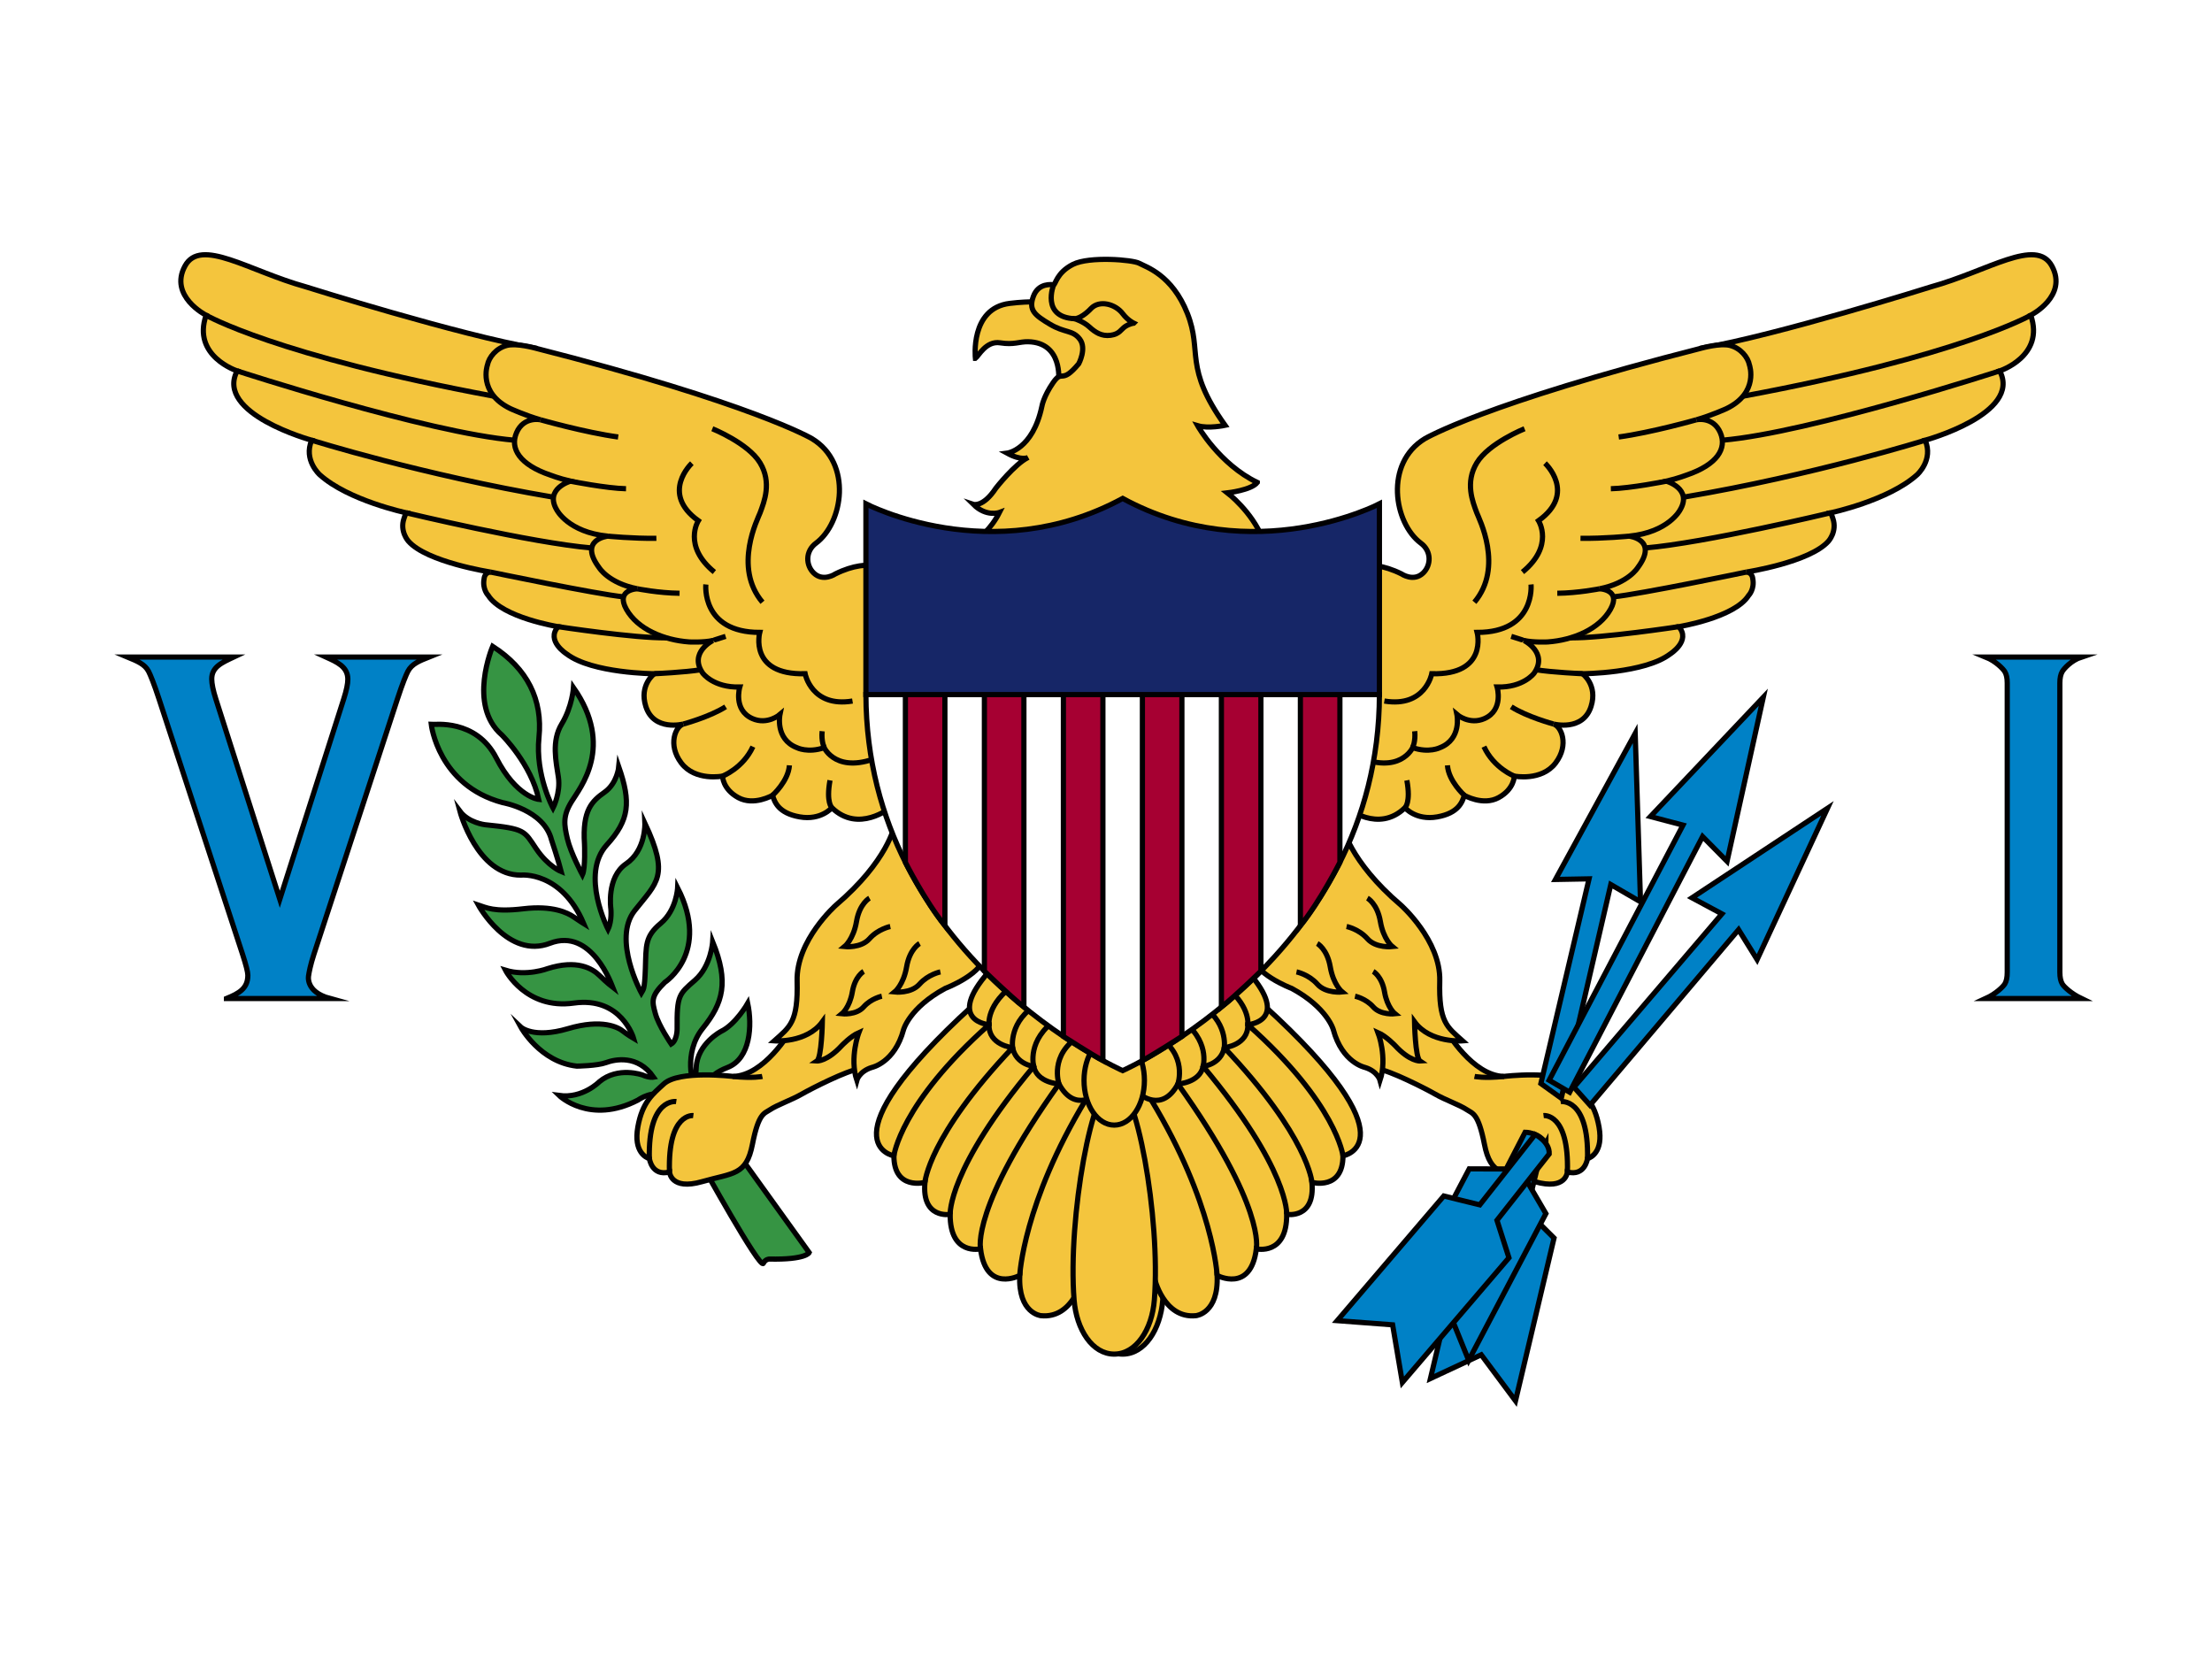
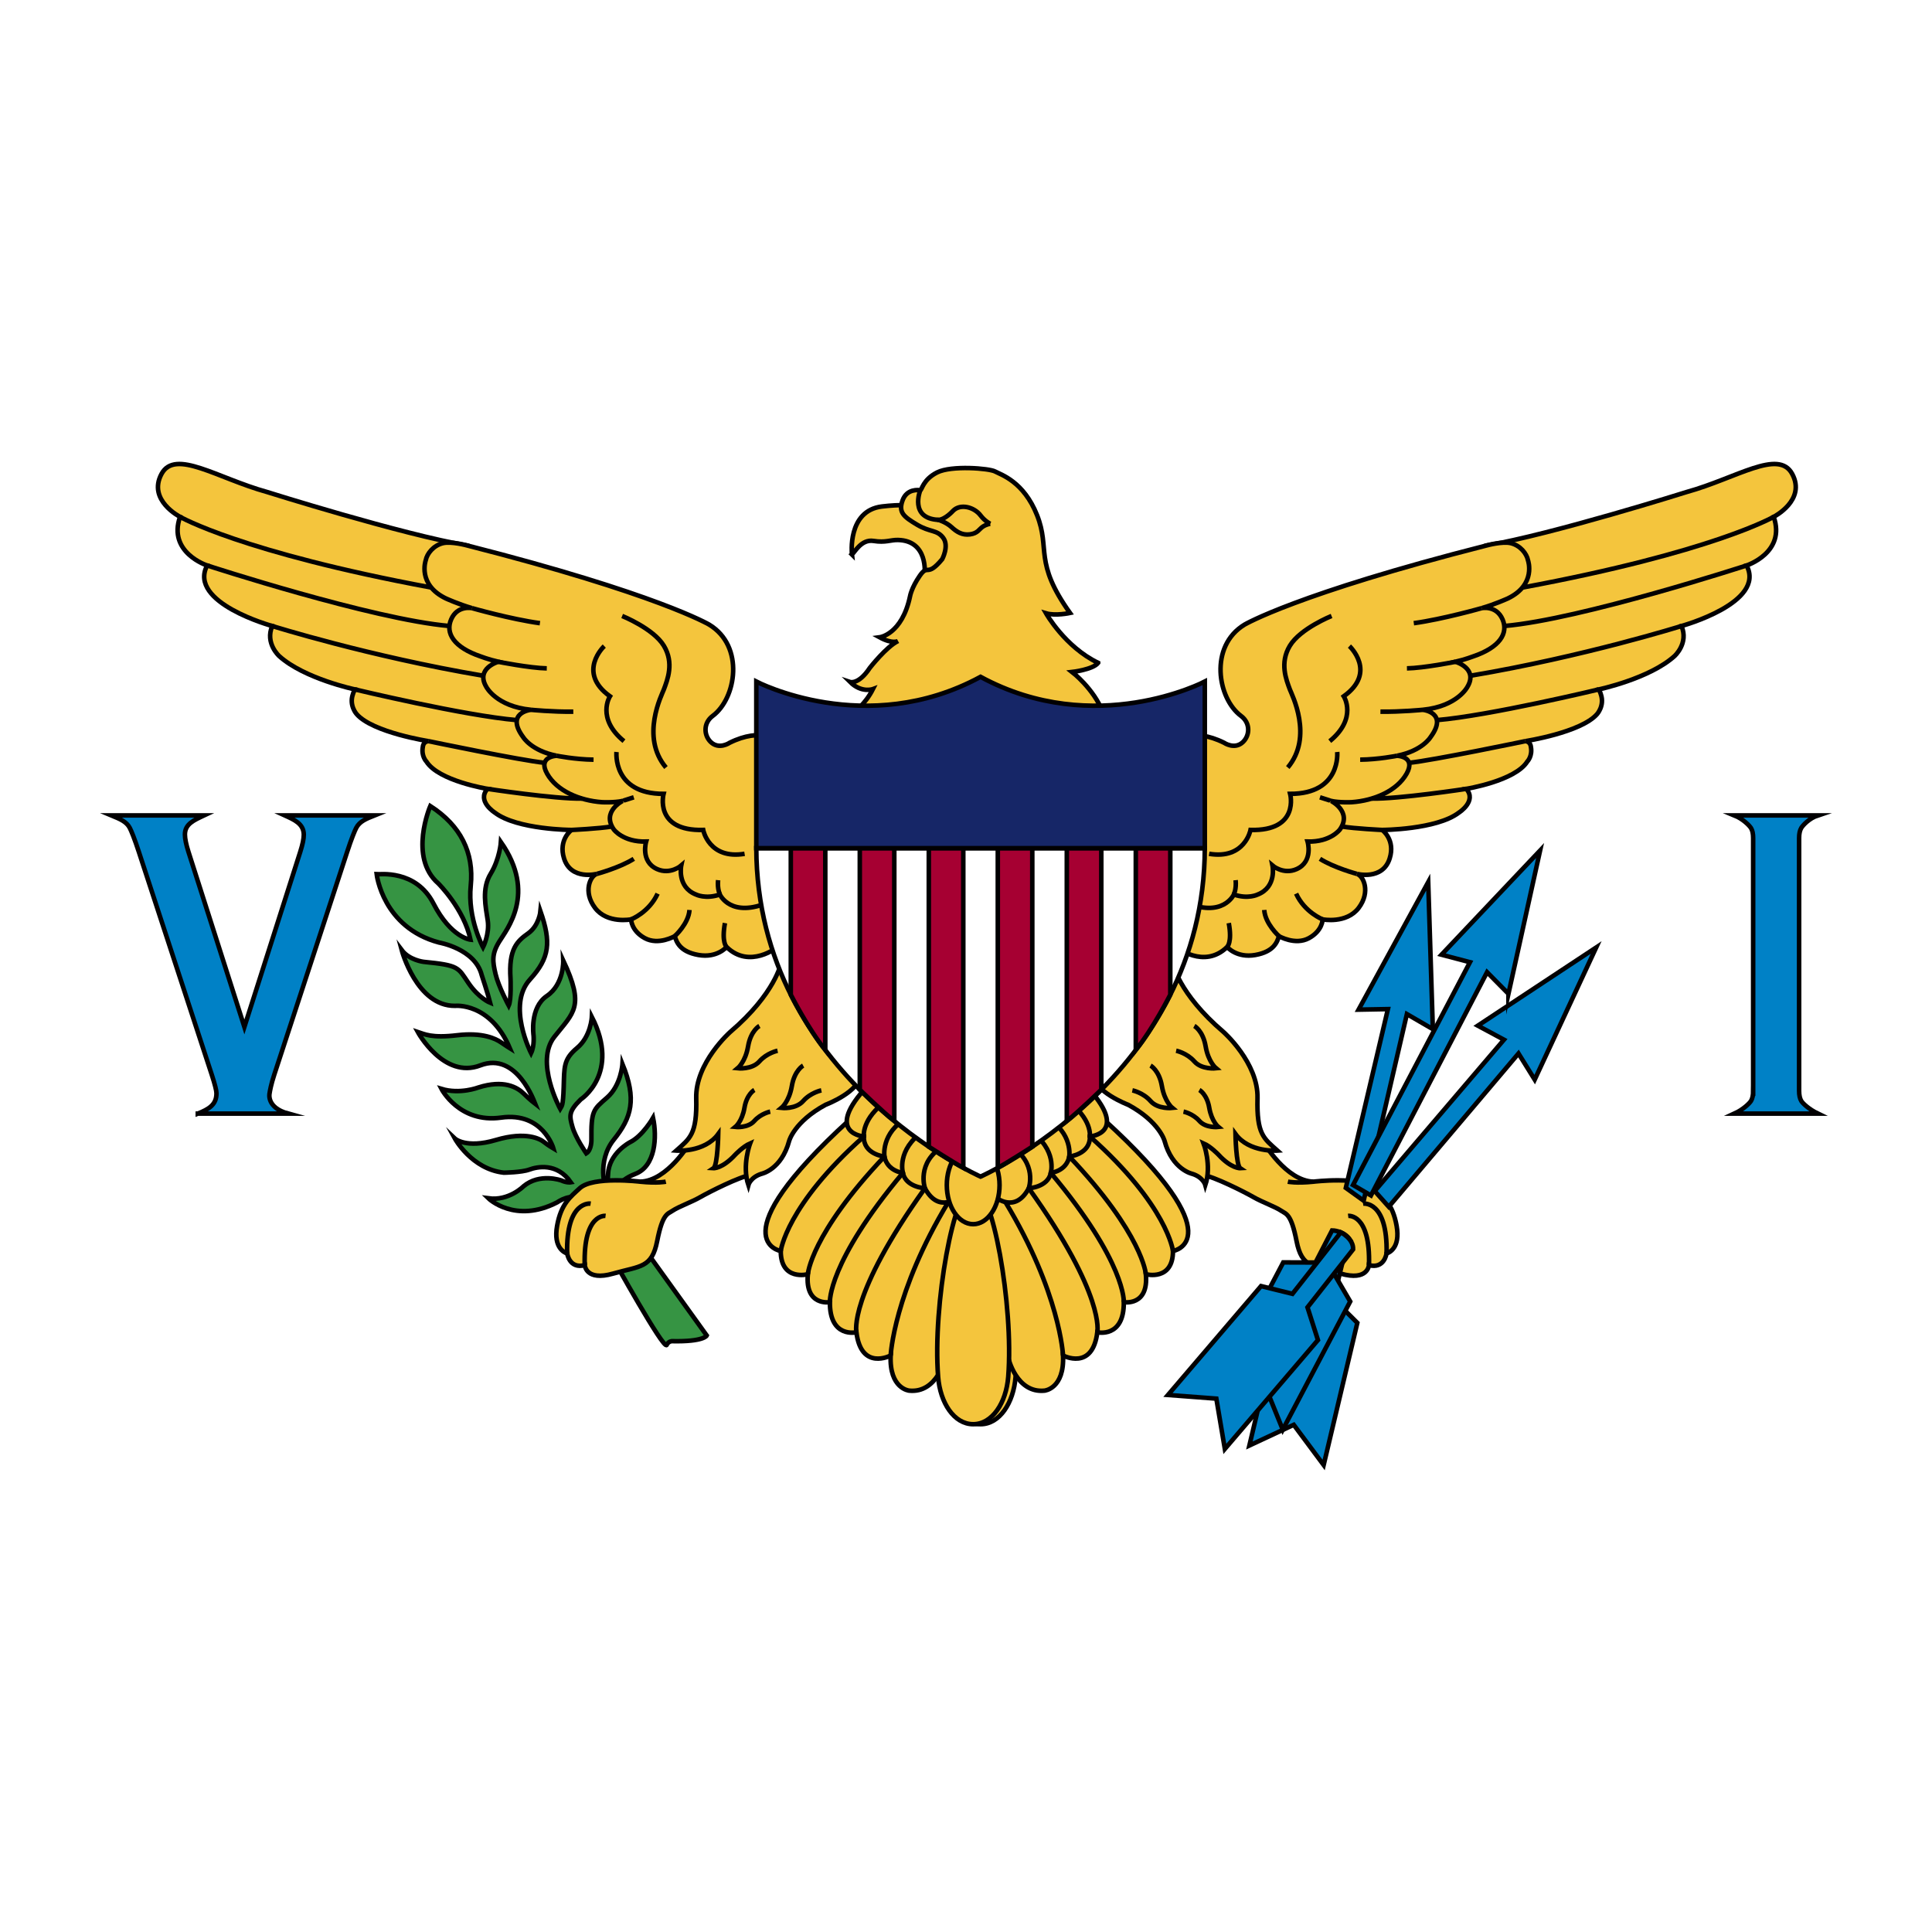
- <svg xmlns="http://www.w3.org/2000/svg" xmlns:xlink="http://www.w3.org/1999/xlink" id="flag-icon-css-vi" width="640" height="480">
-   <path fill="#fff" d="M0 0h640v480H0z" />
-   <path fill="#369443" stroke="#010002" stroke-miterlimit="10" stroke-width="1.506" d="M204.348 314.932s-.518-3.508 6.144-6.08c6.66-2.573 7.18-12.162 5.847-18.554 0 0-3.48 6.08-7.7 8.107 0 0-6.883 3.586-7.198 10.436 0 0-.055 2.506-.573 4.454-.284 1.067-3.332-8.574 2.442-15.746 5.958-7.4 7.624-13.408 2.886-25.1 0 0-.444 7.093-5.107 11.146-4.662 4.054-5.255 4.366-5.18 14.032 0 0 .074 3.352-1.703 4.443 0 0-3.627-5.302-4.59-8.81-.96-3.507-1.405-4.99 2.74-9.042 0 0 13.28-8.58 3.7-27.362 0 0-.295 6.47-4.884 10.29-4.59 3.82-4.22 6.392-4.442 13.018-.22 6.626-.665 6.16-1.183 7.094 0 0-8.438-15.513-1.924-23.776 6.513-8.263 10.14-9.978 2.96-25.335 0 0 .32 7.874-5.43 11.77-5.747 3.9-4.414 13.02-4.414 13.02s.37 3.43-.815 5.924c0 0-8.13-15.858-.37-24.398 6.587-7.25 7.032-12.317 3.48-22.607 0 0-.446 4.755-4.072 7.328-3.627 2.572-6.514 5.145-5.848 15.045 0 0 .296 6.937-.592 8.886 0 0-3.405-6.314-4.367-10.445-.962-4.133-1.333-6.55 1.184-10.68 2.517-4.132 12.51-15.98.592-33.053 0 0-.37 5.535-3.405 10.524-3.035 4.99-1.628 10.914-.962 15.435.666 4.522-1.554 8.887-1.554 8.887s-5.18-9.51-4.07-20.424c1.11-10.913-3.33-19.878-13.398-26.348 0 0-7.328 16.994 2.665 25.647 0 0 8.512 8.42 10.66 18.63 0 0-6.44-.623-12.29-12.004-5.846-11.38-17.985-9.59-18.8-9.667 0 0 2 17.618 20.652 22.607 0 0 11.916 2.027 14.136 10.757 0 0 2 6.003 2.813 9.2 0 0-3.776-1.482-7.255-6.627-3.48-5.145-3.035-5.77-14.804-6.938 0 0-4.736-.546-7.253-3.898 0 0 4.96 18.63 17.69 18.475 0 0 11.622-1.247 18.136 14.032 0 0-1.26-.78-2.96-1.95-1.704-1.168-5.997-3.35-14.51-2.338-8.51 1.014-10.88-.39-13.026-1.09 0 0 8.586 15.746 20.725 11.07 12.14-4.68 18.003 12.377 18.135 12.705 0 0-1.628-1.246-3.775-3.35-2.147-2.106-6.603-4.7-15.026-2.028 0 0-6.07 2.34-12.213.468 0 0 5.92 11.46 19.763 9.51 13.842-1.95 17.32 10.212 17.32 10.212s-1.85-1.09-3.108-2.105c-1.26-1.013-5.922-3.664-15.914-.7-9.993 2.96-13.62-.47-13.62-.47s5.55 10.135 16.21 11.304c0 0 5.922-.077 8.438-1.012 2.517-.936 9.18-2.417 13.768 4.21 0 0-1.258.233-3.183-.624 0 0-7.106-2.573-12.51 1.948 0 0-4.81 4.91-11.62 3.976 0 0 8.808 8.575 22.798 1.325 0 0 4.737-3.43 8.216-.78 3.48 2.652 11.548-2.57 11.548-2.57z" />
-   <g fill="#f4c53d" stroke="#010002" stroke-miterlimit="10" stroke-width="1.505">
-     <path d="M282.21 103.676s-1.624-14.507 9.968-15.902c12.09-1.455 18.06 1.091 18.06 1.091l5.429 10.654-1.875 7.171-7.5 3.43s1.282-11.017-8.817-11.246c-2.559-.058-4.063.957-8.11.315-4.07-.647-6.247 3.826-7.154 4.487z" />
-     <path d="M363.778 139.586c-1.727 2.234-8.635 3.014-8.635 3.014s7.106 5.457 10.165 13.252c3.06 7.795-82.357.052-82.357.052s3.702-2.65 6.22-7.64c0 0-3.776 1.404-7.55-2.338 0 0 2.81.935 6.512-4.677 0 0 5.478-7.017 9.327-8.888 0 0-1.778 1.092-6.07-1.247 0 0 7.4-.935 10.066-13.564 0 0 .444-2.805 3.256-6.858 2.813-4.054 2.22.78 7.402-5.457 0 0 2.37-4.417.296-7.12-2.072-2.702-4.293-1.714-8.635-4.313-4.343-2.598-6.267-4.053-4.787-8.055 1.48-4 5.33-3.378 5.872-3.378.543 0 .84-3.483 5.577-5.873s17.32-1.35 19.195-.312c1.875 1.04 9.474 3.274 13.915 14.5 4.44 11.224-1.184 15.434 10.906 32.375 0 0-4.836 1.04-7.945.104 0 0 6.266 11.12 17.27 16.422z" />
-     <path fill="none" d="M310.93 92.217c-9.845-.468-6.07-9.848-6.07-9.848" />
-     <path d="M328.028 93.503s-1.74-.818-3.21-2.767c-2.066-2.735-6.672-4.053-9.15-1.48 0 0-2.518 2.805-4.74 2.96 0 0 2.518.78 4.258 2.38 1.74 1.597 3.552 2.766 6.143 2.415 2.59-.35 2.997-1.714 4.218-2.532 1.22-.82 2.48-.975 2.48-.975z" />
+ <svg xmlns="http://www.w3.org/2000/svg" xmlns:xlink="http://www.w3.org/1999/xlink" id="flag-icon-css-vi" width="512" height="512">
+   <path fill="#fff" d="M0 0h512v512H0z" />
+   <path fill="#369443" stroke="#010002" stroke-miterlimit="10" stroke-width="1.204" d="M163.478 315.945s-.414-2.806 4.915-4.864c5.33-2.057 5.744-9.728 4.678-14.84 0 0-2.782 4.863-6.157 6.484 0 0-5.507 2.87-5.76 8.35 0 0-.043 2.002-.458 3.562-.227.853-2.664-6.86 1.954-12.598 4.766-5.92 6.1-10.726 2.31-20.08 0 0-.357 5.675-4.087 8.917-3.73 3.243-4.205 3.493-4.145 11.226 0 0 .06 2.682-1.362 3.555 0 0-2.902-4.24-3.672-7.047-.77-2.806-1.125-3.99 2.19-7.234 0 0 10.625-6.865 2.962-21.89 0 0-.237 5.177-3.908 8.233-3.67 3.056-3.375 5.114-3.553 10.414-.178 5.302-.533 4.928-.947 5.676 0 0-6.75-12.41-1.54-19.02 5.21-6.61 8.113-7.983 2.37-20.268 0 0 .254 6.3-4.345 9.417-4.598 3.118-3.532 10.414-3.532 10.414s.297 2.743-.65 4.74c0 0-6.505-12.688-.296-19.52 5.27-5.8 5.625-9.854 2.783-18.086 0 0-.355 3.804-3.257 5.862-2.902 2.058-5.21 4.116-4.678 12.036 0 0 .237 5.55-.474 7.11 0 0-2.724-5.052-3.493-8.357-.77-3.305-1.066-5.24.947-8.544 2.013-3.304 10.007-12.783.474-26.44 0 0-.296 4.427-2.724 8.42-2.428 3.99-1.303 8.73-.77 12.346.533 3.617-1.243 7.11-1.243 7.11s-4.146-7.61-3.258-16.34c.888-8.73-2.665-15.902-10.718-21.078 0 0-5.863 13.595 2.13 20.517 0 0 6.81 6.736 8.528 14.905 0 0-5.15-.5-9.83-9.604-4.677-9.105-14.39-7.67-15.04-7.733 0 0 1.6 14.094 16.52 18.085 0 0 9.535 1.622 11.31 8.606 0 0 1.6 4.802 2.25 7.36 0 0-3.02-1.186-5.802-5.302-2.783-4.116-2.428-4.615-11.843-5.55 0 0-3.79-.437-5.803-3.118 0 0 3.967 14.905 14.152 14.78 0 0 9.297-.998 14.508 11.225 0 0-1.007-.624-2.368-1.56-1.362-.935-4.797-2.682-11.607-1.87-6.81.81-8.705-.313-10.423-.874 0 0 6.87 12.597 16.58 8.856 9.712-3.742 14.403 9.902 14.51 10.165 0 0-1.304-.998-3.02-2.682-1.72-1.684-5.284-3.76-12.022-1.62 0 0-4.856 1.87-9.77.373 0 0 4.737 9.167 15.81 7.608 11.073-1.56 13.856 8.17 13.856 8.17s-1.48-.873-2.486-1.684c-1.006-.81-4.737-2.93-12.73-.56-7.995 2.368-10.897-.376-10.897-.376s4.44 8.107 12.968 9.043c0 0 4.738-.063 6.75-.812 2.014-.748 7.344-1.933 11.015 3.368 0 0-1.007.187-2.546-.5 0 0-5.685-2.057-10.008 1.56 0 0-3.85 3.93-9.297 3.18 0 0 7.046 6.86 18.238 1.06 0 0 3.79-2.743 6.573-.623 2.784 2.12 9.238-2.058 9.238-2.058z" />
+   <g fill="#f4c53d" stroke="#010002" stroke-miterlimit="10" stroke-width="1.204">
+     <path d="M225.77 146.942s-1.3-11.606 7.973-12.722c9.672-1.164 14.449.873 14.449.873l4.342 8.523-1.5 5.737-6 2.744s1.026-8.814-7.053-8.997c-2.048-.046-3.25.766-6.488.252-3.257-.517-4.999 3.061-5.724 3.59z" />
+     <path d="M291.023 175.67c-1.382 1.787-6.908 2.41-6.908 2.41s5.684 4.366 8.132 10.602c2.447 6.236-65.886.042-65.886.042s2.962-2.12 4.975-6.11c0 0-3.02 1.12-6.04-1.872 0 0 2.25.748 5.21-3.742 0 0 4.383-5.612 7.462-7.11 0 0-1.42.874-4.855-.997 0 0 5.92-.748 8.053-10.85 0 0 .355-2.246 2.605-5.49 2.25-3.242 1.777.625 5.922-4.364 0 0 1.895-3.535.237-5.697-1.66-2.162-3.436-1.372-6.91-3.45-3.474-2.08-5.013-3.243-3.83-6.444 1.185-3.202 4.265-2.704 4.7-2.704.433 0 .67-2.785 4.46-4.697 3.79-1.914 13.856-1.082 15.356-.25 1.5.83 7.58 2.618 11.132 11.598 3.553 8.98-.947 12.348 8.724 25.9 0 0-3.868.833-6.355.084 0 0 5.013 8.897 13.816 13.138z" />
+     <path fill="none" d="M248.744 137.775c-7.875-.374-4.855-7.88-4.855-7.88" />
+     <path d="M262.423 138.804s-1.392-.655-2.57-2.214c-1.65-2.188-5.336-3.243-7.32-1.185 0 0-2.013 2.245-3.79 2.37 0 0 2.014.623 3.406 1.902 1.39 1.278 2.84 2.214 4.914 1.933 2.072-.28 2.398-1.372 3.375-2.027.976-.655 1.983-.78 1.983-.78z" />
  </g>
-   <path fill="#369443" stroke="#010002" stroke-miterlimit="10" stroke-width="1.506" d="M202.813 336.456s-.222-6.314 7.772-6.782l23.537 32.74s-.888 2.103-11.547 1.87c0 0-1.128-.008-1.72 1.24-.91 1.914-18.042-29.068-18.042-29.068z" />
-   <g id="a" fill="#f4c53d" stroke="#010002" stroke-width="10" transform="translate(3.597 26.17) scale(.15055)">
+   <path fill="#369443" stroke="#010002" stroke-miterlimit="10" stroke-width="1.204" d="M162.25 333.164s-.177-5.05 6.218-5.425l18.83 26.19s-.71 1.684-9.238 1.497c0 0-.903-.006-1.376.992-.728 1.53-14.433-23.256-14.433-23.256z" />
+   <g id="a" fill="#f4c53d" stroke="#010002" stroke-width="10" transform="translate(2.878 84.937) scale(.12044)">
    <path d="M1494.918 1807.886s-49.82 85.606-110.13 86.987c0 0-103.74-12.628-133.073 14.498-20.454 18.916-41.3 34.52-49.82 82.846-8.523 48.326 16.387 58.682 22.287 60.753 0 0 4.59 34.518 38.676 25.543 0 0 1.967 35.9 62.276 18.64 60.31-17.26 85.22-11.736 97.02-71.8 11.8-60.06 22.693-59.078 33.43-66.275 14.423-9.665 41.518-18.8 61.62-30.376 18.062-10.4 87.187-45.565 110.786-48.326 23.6-2.76 18.355-82.154 18.355-82.154h-60.964l-29.498-43.493-60.964 53.156zm192.01-429.409s-60.965 49.707-112.096 0c0 0-20.65 24.853-61.948 17.604-41.3-7.248-48.182-28.995-52.115-41.42 0 0-35.728 20.84-65.882 4.38-30.155-16.463-30.155-41.316-30.155-41.316s-52.443 10.338-79.32-25.207c-26.876-35.545-10.488-70.754 3.934-74.897 0 0-56.7 14.854-72.11-33.828-13.11-41.422 16.39-62.824 16.39-62.824s-119.47-.574-168.473-37.97c0 0-40.643-25.544-16.388-52.468 0 0-107.507-17.26-134.384-60.062 0 0-11.8-11.736-7.866-32.448 0 0 .656-11.736 12.455-12.427 0 0-122.6-18.937-157.982-59.372 0 0-17.044-18.64-8.522-43.492 0 0 1.803-6.56 4.753-10.96 0 0-111.605-23.56-166.67-73.266 0 0-31.787-28.32-15.4-66.29 0 0-186.505-51.073-143.24-133.228 0 0-87.185-28.305-59.653-107.008 0 0-72.11-36.59-40.643-94.58 30.114-55.5 122.585 9.664 232.08 39.96 0 0 296.28 93.28 442.188 118.106l414.573 617.222 241.892 93.2 24.58 172.593z" />
    <path d="M1689.878 923.866s-38.857-29.17-108.163 5.178c0 0-23.333 16.068-41.687-1.536-15.336-14.71-16.775-41.83 4.322-57.49 51.623-38.316 70.798-153.263-7.866-200.898 0 0-114.063-67.656-532.32-174.095 0 0-35.044-9.717-53.727-5.057-20.572 5.13-34.743 22.782-37.65 37.886 0 0-18.715 53.188 44.206 83.62 0 0 28.408 13 57.687 21.402 0 0-32.16-6.952-45.887 24.853-13.11 30.375 5.9 61.442 64.898 81.463 0 0 15.958 6.21 38.677 11.736 0 0-50.476 14.497-26.22 55.23 0 0 21.632 42.802 98 50.396 0 0-57.03 6.213-16.715 60.408 0 0 17.7 29.686 73.42 40.732 0 0-42.282 1.38-20.977 39.35 21.305 37.972 71.44 59.373 120.775 62.825 0 0 26.72 1.382 45.403-2.76 0 0-46.87 23.473-19.338 62.824 0 0 20.32 27.96 71.125 26.58 0 0-13.187 43.944 24.09 60.58 29.008 12.943 53.1-7.768 53.1-7.768s-9.834 47.118 32.448 63.687c0 0 21.14 10.873 52.606 0 0 0 24.09 53.85 109.638 16.05 85.545-37.798 20.156-355.197 20.156-355.197zm5.074 489.39s-12.552 67.393-112.09 152.22c0 0-76.8 67.745-74.834 145.757 2.003 79.44-13.766 88.368-43.92 115.292 0 0 62.275 4.833 92.43-36.59 0 0-1.312 69.037-10.49 75.25 0 0 19.532 1.246 47.854-29.685 0 0 17.044-17.95 32.777-24.853 0 0-18.356 47.636-3.934 91.82 0 0 4.59-17.26 28.843-24.854 0 0 43.92-8.975 60.964-72.49 0 0 11.144-42.112 79.975-79.392 0 0 78.007-29.42 76.04-67.87-1.965-38.447-173.618-244.604-173.618-244.604z" />
    <path stroke-miterlimit="10" d="M2056.524 2282.172s-17.87 78.856-79.975 72.49c0 0-43.922-4.143-40.644-77.323 0 0-64.898 34.518-75.386-51.088 0 0-58.998 13.807-58.342-66.276 0 0-55.065 9.665-48.51-61.443 0 0-59.653 15.88-59.653-51.088 0 0-139.628-23.157 151.428-288.576l259.59 154.642-48.51 368.66z" />
    <path d="M2085.368 1928.287s-43.265 38.385-74.075-18.915c0 0-41.954-2.07-48.51-33.828 0 0-34.087-3.452-40.642-35.9 0 0-46.542-4.832-45.23-44.183 0 0-84.62-6.53-.028-102.333 84.59-95.802 228.153 158.945 228.153 158.945l-19.667 76.215zm48.275-23.747c41.94 0 89.463 261.995 77.13 419.84-4.48 57.328-35.19 104.152-77.13 104.152s-72.65-46.824-77.13-104.15c-12.333-157.846 35.19-419.843 77.13-419.843" />
    <ellipse cx="2133.643" cy="1902.468" rx="58.032" ry="85.951" />
    <path fill="none" stroke-miterlimit="10" d="M1935.906 2277.34s6.555-138.765 126.824-337.594m-202.21 286.506s-18.683-80.083 150.773-316.88c0 0-19.666-56.612 40.643-92.856m-249.76 343.46s-5.243-86.642 160.607-284.433c0 0-14.65-51.088 45.445-91.82m-254.56 314.81s6.228-87.677 168.472-258.89c0 0-8.117-52.468 50.023-84.916m-278.15 292.72s11.8-100.105 182.895-251.987c0 0-5.9-39.35 51.132-79.393" />
    <path fill="none" d="M372.257 431.976s134.384 77.806 552.895 155.612M431.91 538.984S795.627 657.63 965.01 672.21m-389.86 0s213.37 66.98 463.238 109.247m-281.17 30.31s241.072 57.905 356.164 67.515m-194.41 46.31s203.908 42.526 255.572 47.64m-125.777 57.297s148.806 22.61 208.03 21.4m-23.17 69.038s60.166-2.826 89.08-7.626m-33.36 104.278s51.132-13.807 81.286-33.138m-5.9 133.242s39.333-15.188 58.343-56.61m37.693 93.545s30.48-27.27 32.448-57.647m81.614 81.464s-11.413-9.845-3.605-52.64m-11.145-62.825s-5.9-12.254-3.933-31.585m-211.082-581.293s68.83 27.615 91.775 65.585c22.944 37.97 7.833 74.873 0 96.047-3.936 10.64-52.443 104.16 4.59 171.816m-95.382 73.525s.33-.345 24.584-7.94m-169.784-91.473s41.026 8.26 81.286 8.63m-137.99-109.77s48.183 4.833 93.414 4.142m-165.194-109.77s69.486 13.808 106.852 14.5m-164.54-132.553s85.7 24.46 149.463 33.138m141.596 50.397s-61.62 57.3 12.455 110.46c0 0-30.81 48.325 30.81 98.722m-16.388 23.82s-9.177 92.154 103.574 92.16c0 0-21.633 82.157 87.186 79.396 0 0 12.455 65.585 91.12 52.468m-173.327 721.441s-17.84 3.97-56.54 0m-108.818 48.326s-54.41-8.286-51.787 109.768m84.565-82.845s-49.165-6.213-45.887 108.388m520.654-384.536s-23.6 4.833-39.988 23.473c-16.39 18.64-47.854 15.188-47.854 15.188s17.044-13.807 22.944-48.326c5.9-34.52 24.91-44.875 24.91-44.875m-56.3-32.688s-23.598 4.833-39.986 23.473c-16.388 18.64-47.854 15.188-47.854 15.188s17.044-13.807 22.944-48.326c5.9-34.52 24.91-44.874 24.91-44.874m23.76 188.537s-20.604 4.22-34.913 20.495c-14.31 16.275-41.783 13.26-41.783 13.26s14.882-12.055 20.033-42.194c5.15-30.14 21.75-39.18 21.75-39.18" />
  </g>
-   <use width="100%" height="100%" stroke="#010002" stroke-width="10" transform="matrix(-1 0 0 1 647.195 0)" xlink:href="#a" />
-   <path fill="#0081c6" stroke="#010002" stroke-miterlimit="10" stroke-width="1.505" d="M466.05 255.929l-14.32 61.815-5.908-4.244 13.94-59.222-9.72.178 23.071-42.248 1.538 48.71zm36.97 13.05l-42.979 50.784-4.654-5.21 42.816-50.14-8.661-4.649 39.205-25.896-20.357 43.77z" />
-   <path fill="#0081c6" stroke="#010002" stroke-miterlimit="10" stroke-width="1.505" d="M492.61 242.045l-38.466 73.965-5.928-3.46 38.726-73.813-9.432-2.477 32.668-34.52-10.486 47.47z" />
-   <path fill="#0081c6" stroke="#010002" stroke-miterlimit="10" stroke-width="1.506" d="M444.625 338.57l-2.88 11.78 7.887 7.86-11.15 47.092-9.915-13.32-14.694 6.858 11.15-47.093 10.336-2.88 2.682-11.76s3.127-1.225 6.583 1.464z" />
-   <path fill="#0081c6" stroke="#010002" stroke-miterlimit="10" stroke-width="1.506" d="M447.266 330.802l-5.678 10.594 5.688 9.74-22.342 42.45-6.306-15.57-15.878 2.62 22.343-42.45 10.692.035 5.483-10.627s3.988-.008 5.998 3.21z" />
-   <path fill="#0081c6" stroke="#010002" stroke-miterlimit="10" stroke-width="1.506" d="M448.225 333.883L433.12 353.07l3.463 10.84-30.837 36.068-2.818-16.664-16.03-1.21 30.837-36.068 10.41 2.566 16.02-20.37s4.298 2.134 4.06 5.65zM65.524 288.898c3.6-1.47 6.193-2.888 6.182-6.73-.002-.916-.51-2.943-1.533-6.08l-24.177-73.89c-1.432-4.39-2.514-7-3.017-7.962-1.087-2.08-3.22-2.928-6.094-4.125h30.729c-3.338 1.578-6.382 2.83-6.353 6.37.01 1.35.39 3.256 1.175 5.717l18.52 57.983 18.504-57.983c.785-2.46 1.19-4.366 1.177-5.718-.036-3.638-3.205-4.95-6.32-6.37H124.1c-2.724 1.092-4.943 1.947-6.083 4.126-.503.96-1.585 3.57-3.016 7.96L90.825 276.09c-1.023 3.137-1.393 5.198-1.534 6.152 0 0-1.112 4.673 6.183 6.658h-29.95zm515.231-7.598v-83.663c0-1.447-.238-2.556-.715-3.33-.477-.77-2.554-2.994-5.518-4.196h27.689c-2.963.982-5.04 3.366-5.517 4.162-.477.796-.715 1.918-.715 3.366v83.66c0 1.497.247 2.643.74 3.44.494.795 2.53 2.738 5.493 4.16h-27.689c2.964-1.348 5.04-3.425 5.518-4.197.477-.77.715-1.905.715-3.4z" />
-   <path fill="#fff" stroke="#010002" stroke-width="1.506" d="M324.823 309.767s74.102-32.838 74.287-108.803H250.536c.185 75.965 74.287 108.803 74.287 108.803z" />
-   <path fill="#a60032" stroke="#010002" stroke-width="1.505" d="M261.96 200.96v48.537s5.675 11.257 11.428 18.317V200.96H261.96zm22.857 0v80.01s7.147 7.008 11.428 10.386V200.96h-11.428zm22.857 0v98.9s8.154 5.265 11.43 6.993V200.96h-11.43zm80 0v48.537s-5.676 11.257-11.43 18.317V200.96h11.43zm-22.857 0v80.01s-7.147 7.008-11.43 10.386V200.96h11.43zm-22.857 0v98.9s-8.154 5.265-11.43 6.993V200.96h11.43z" />
-   <path fill="#162667" stroke="#010002" stroke-miterlimit="10" stroke-width="1.506" d="M399.11 145.773s-36.36 19.02-74.287-1.56c-37.926 20.58-74.287 1.56-74.287 1.56v55.19H399.11v-55.19z" />
+   <use width="100%" height="100%" stroke="#010002" stroke-width="10" transform="matrix(-1 0 0 1 517.756 0)" xlink:href="#a" />
+   <path fill="#0081c6" stroke="#010002" stroke-miterlimit="10" stroke-width="1.204" d="M379.721 272.736l-6.88-3.992-11.456 49.453-4.727-3.396 11.151-47.378-7.775.143 18.457-33.799 1.23 38.969zm26.991 13.375l-4.296-6.927-34.383 40.628-3.723-4.168 34.253-40.113-6.929-3.719 31.364-20.716-16.286 35.015z" />
+   <path fill="#0081c6" stroke="#010002" stroke-miterlimit="10" stroke-width="1.204" d="M399.754 263.368l-5.665-5.73-30.774 59.17-4.742-2.767 30.98-59.05-7.545-1.982 26.135-27.617-8.389 37.977zM355.7 334.857l-2.305 9.424 6.31 6.288-8.92 37.674-7.932-10.656-11.754 5.486 8.918-37.674 8.27-2.305 2.146-9.408s2.5-.98 5.266 1.172z" />
+   <path fill="#0081c6" stroke="#010002" stroke-miterlimit="10" stroke-width="1.204" d="M357.813 328.642l-4.543 8.475 4.55 7.793-17.873 33.96-5.044-12.456-12.703 2.095 17.874-33.96 8.554.027 4.386-8.502s3.19-.006 4.8 2.567z" />
+   <path fill="#0081c6" stroke="#010002" stroke-miterlimit="10" stroke-width="1.204" d="M358.58 331.107l-12.083 15.35 2.77 8.67-24.67 28.855-2.254-13.33-12.825-.968 24.67-28.855 8.33 2.052 12.815-16.296s3.438 1.707 3.247 4.52zM52.42 295.12c2.88-1.177 4.954-2.312 4.945-5.386-.002-.733-.41-2.354-1.226-4.863l-19.343-59.113c-1.146-3.51-2.012-5.6-2.413-6.368-.87-1.666-2.577-2.344-4.876-3.3h24.584c-2.67 1.26-5.106 2.262-5.083 5.094.008 1.08.312 2.605.94 4.573l14.817 46.387 14.802-46.387c.626-1.968.95-3.492.94-4.573-.03-2.91-2.564-3.96-5.055-5.095h23.823c-2.177.872-3.953 1.555-4.865 3.3-.402.768-1.267 2.856-2.412 6.367L72.66 284.87c-.82 2.51-1.115 4.16-1.228 4.922 0 0-.89 3.738 4.947 5.327H52.42zm412.184-6.08v-66.93c0-1.158-.19-2.045-.572-2.663-.382-.617-2.043-2.397-4.414-3.358h22.15c-2.37.784-4.032 2.69-4.413 3.328-.382.637-.573 1.534-.573 2.692v66.93c0 1.196.198 2.113.593 2.75.395.636 2.023 2.19 4.394 3.33h-22.152c2.37-1.08 4.032-2.74 4.414-3.36.38-.616.572-1.524.572-2.72z" />
+   <path fill="#fff" stroke="#010002" stroke-width="1.204" d="M259.86 311.813s59.28-26.27 59.428-87.042h-118.86c.15 60.773 59.43 87.043 59.43 87.043z" />
+   <path fill="#a60032" stroke="#010002" stroke-width="1.204" d="M209.568 224.769v38.83s4.54 9.005 9.143 14.653v-53.483h-9.143zm18.286.001v64.007s5.718 5.606 9.143 8.31v-72.318h-9.143zm18.286 0v79.118s6.523 4.213 9.143 5.596V224.77h-9.143zm64 0v38.828s-4.54 9.006-9.143 14.654V224.77h9.143zm-18.286 0v64.007s-5.718 5.606-9.143 8.31v-72.318h9.144zm-18.286 0v79.118s-6.523 4.213-9.143 5.596V224.77h9.143z" />
+   <path fill="#162667" stroke="#010002" stroke-miterlimit="10" stroke-width="1.204" d="M319.288 180.62s-29.09 15.215-59.43-1.25c-30.34 16.465-59.43 1.25-59.43 1.25v44.15h118.86v-44.15z" />
</svg>
